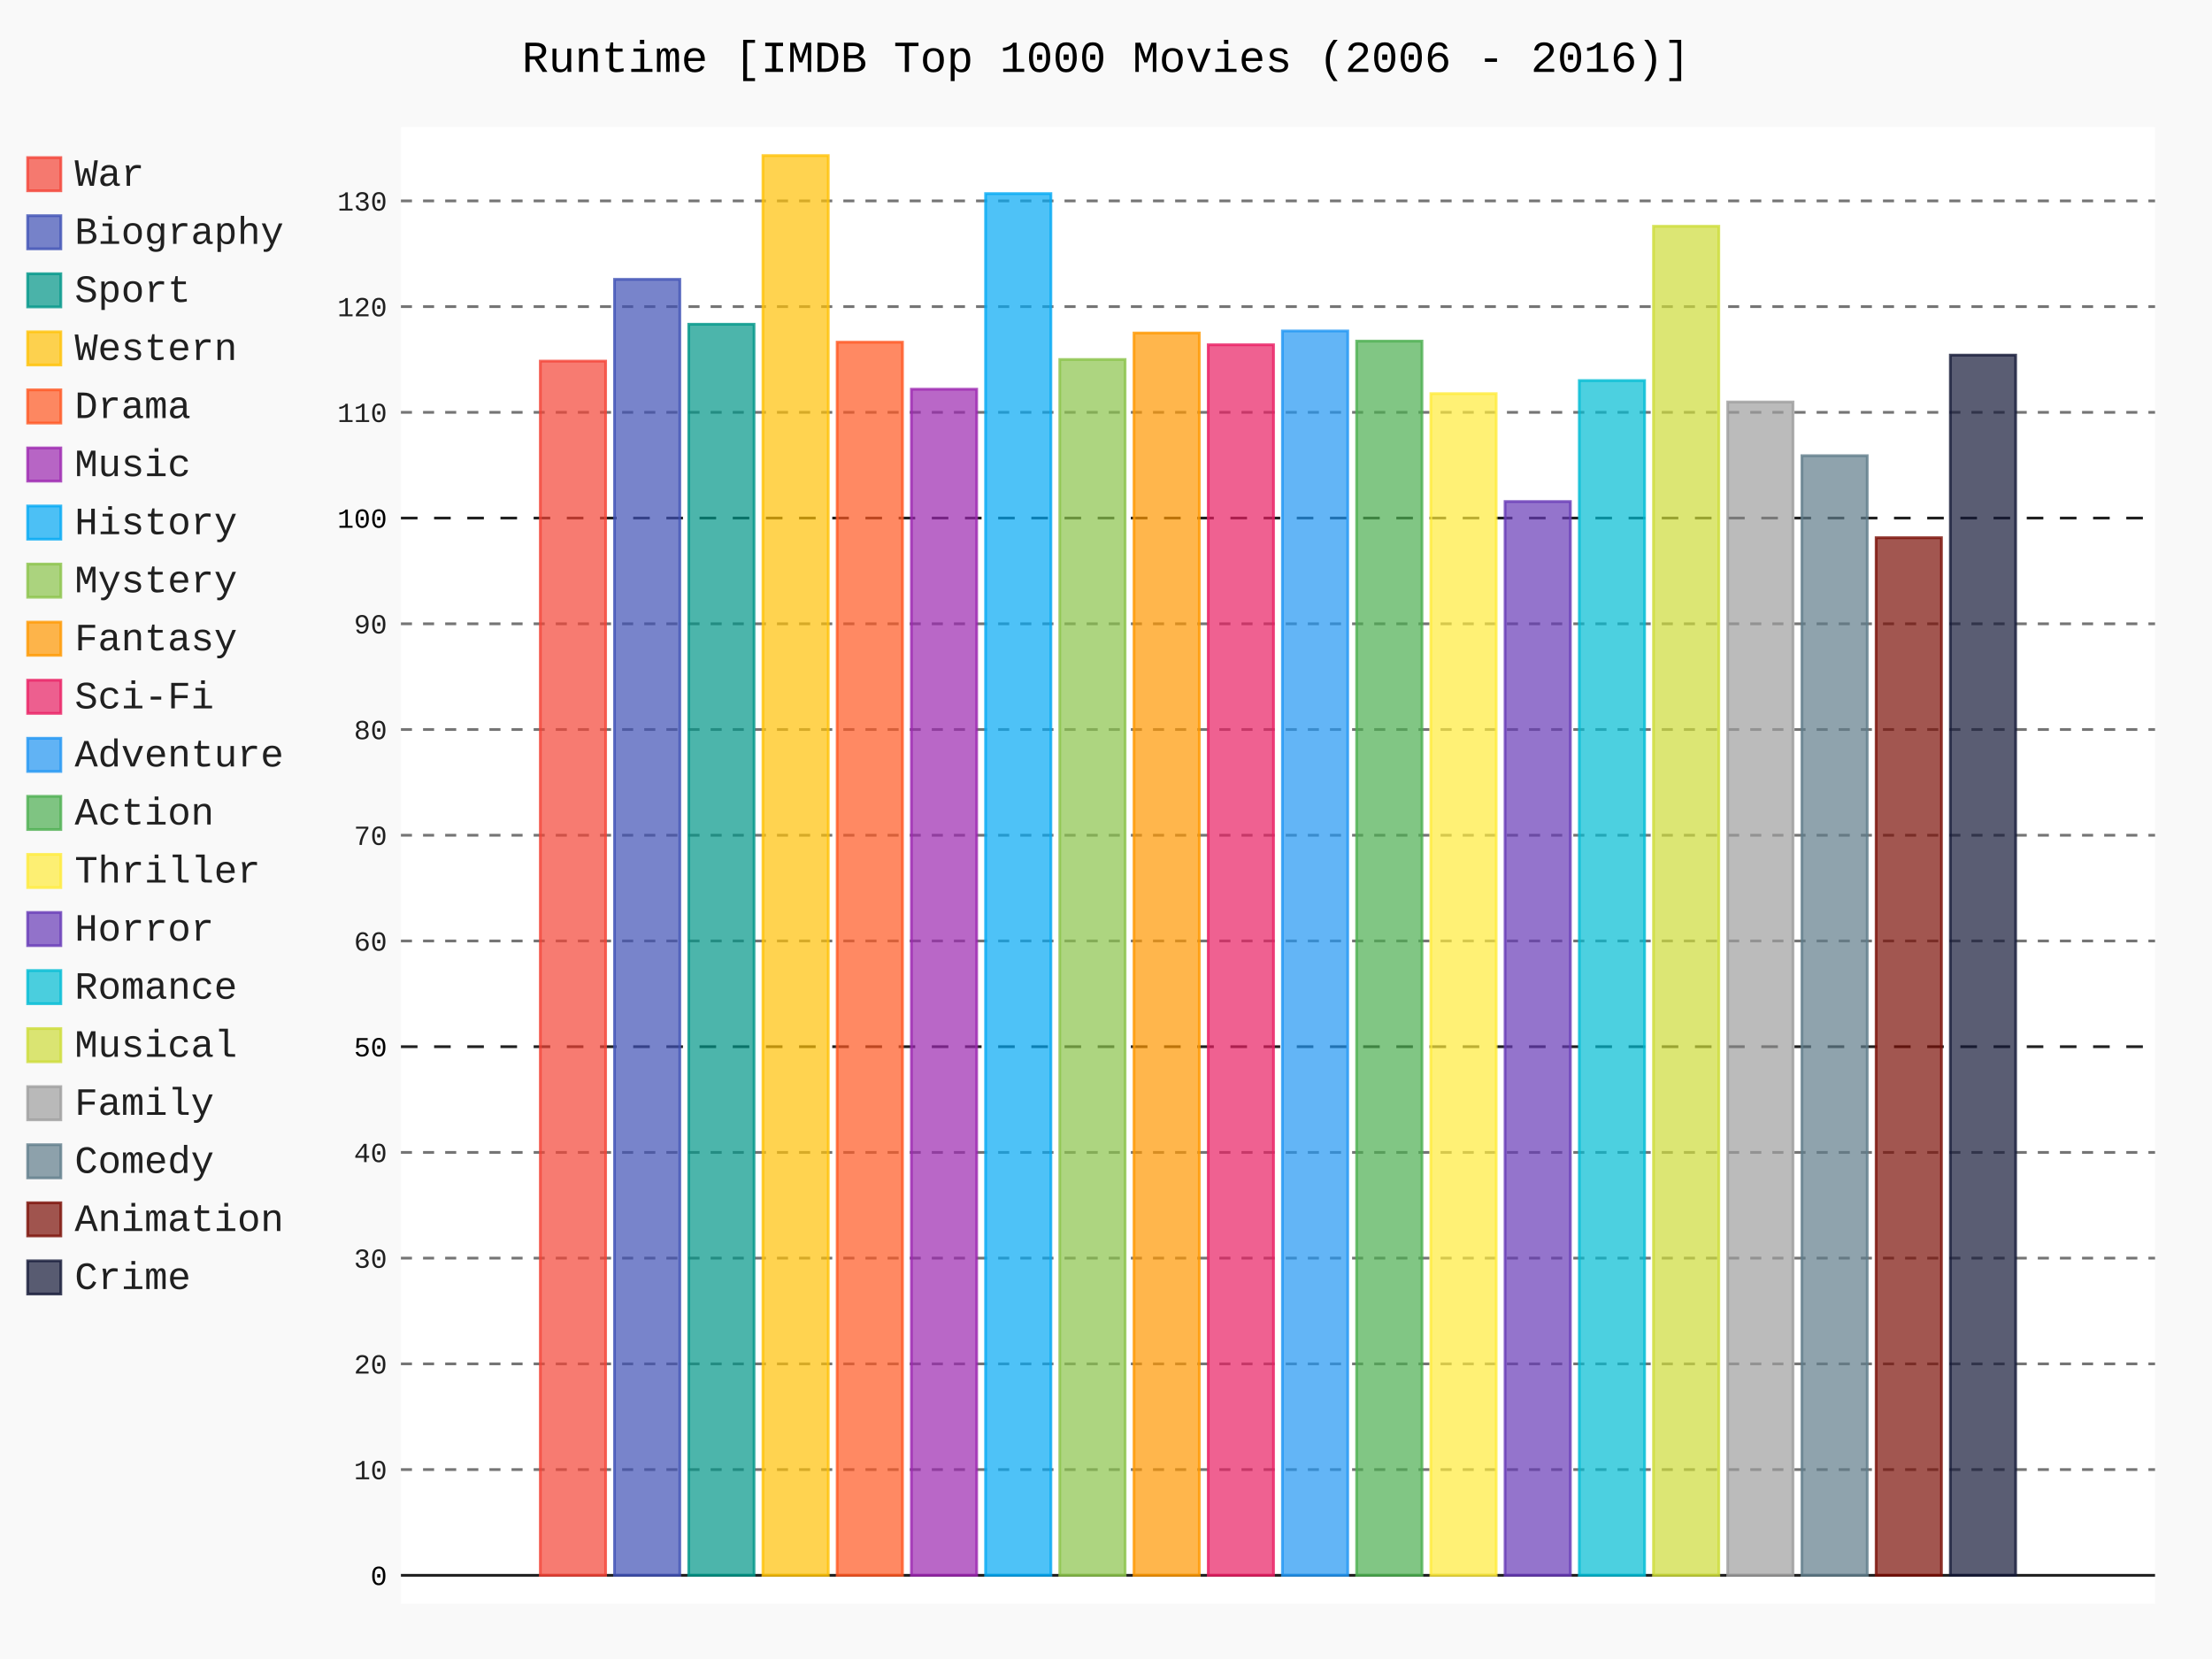
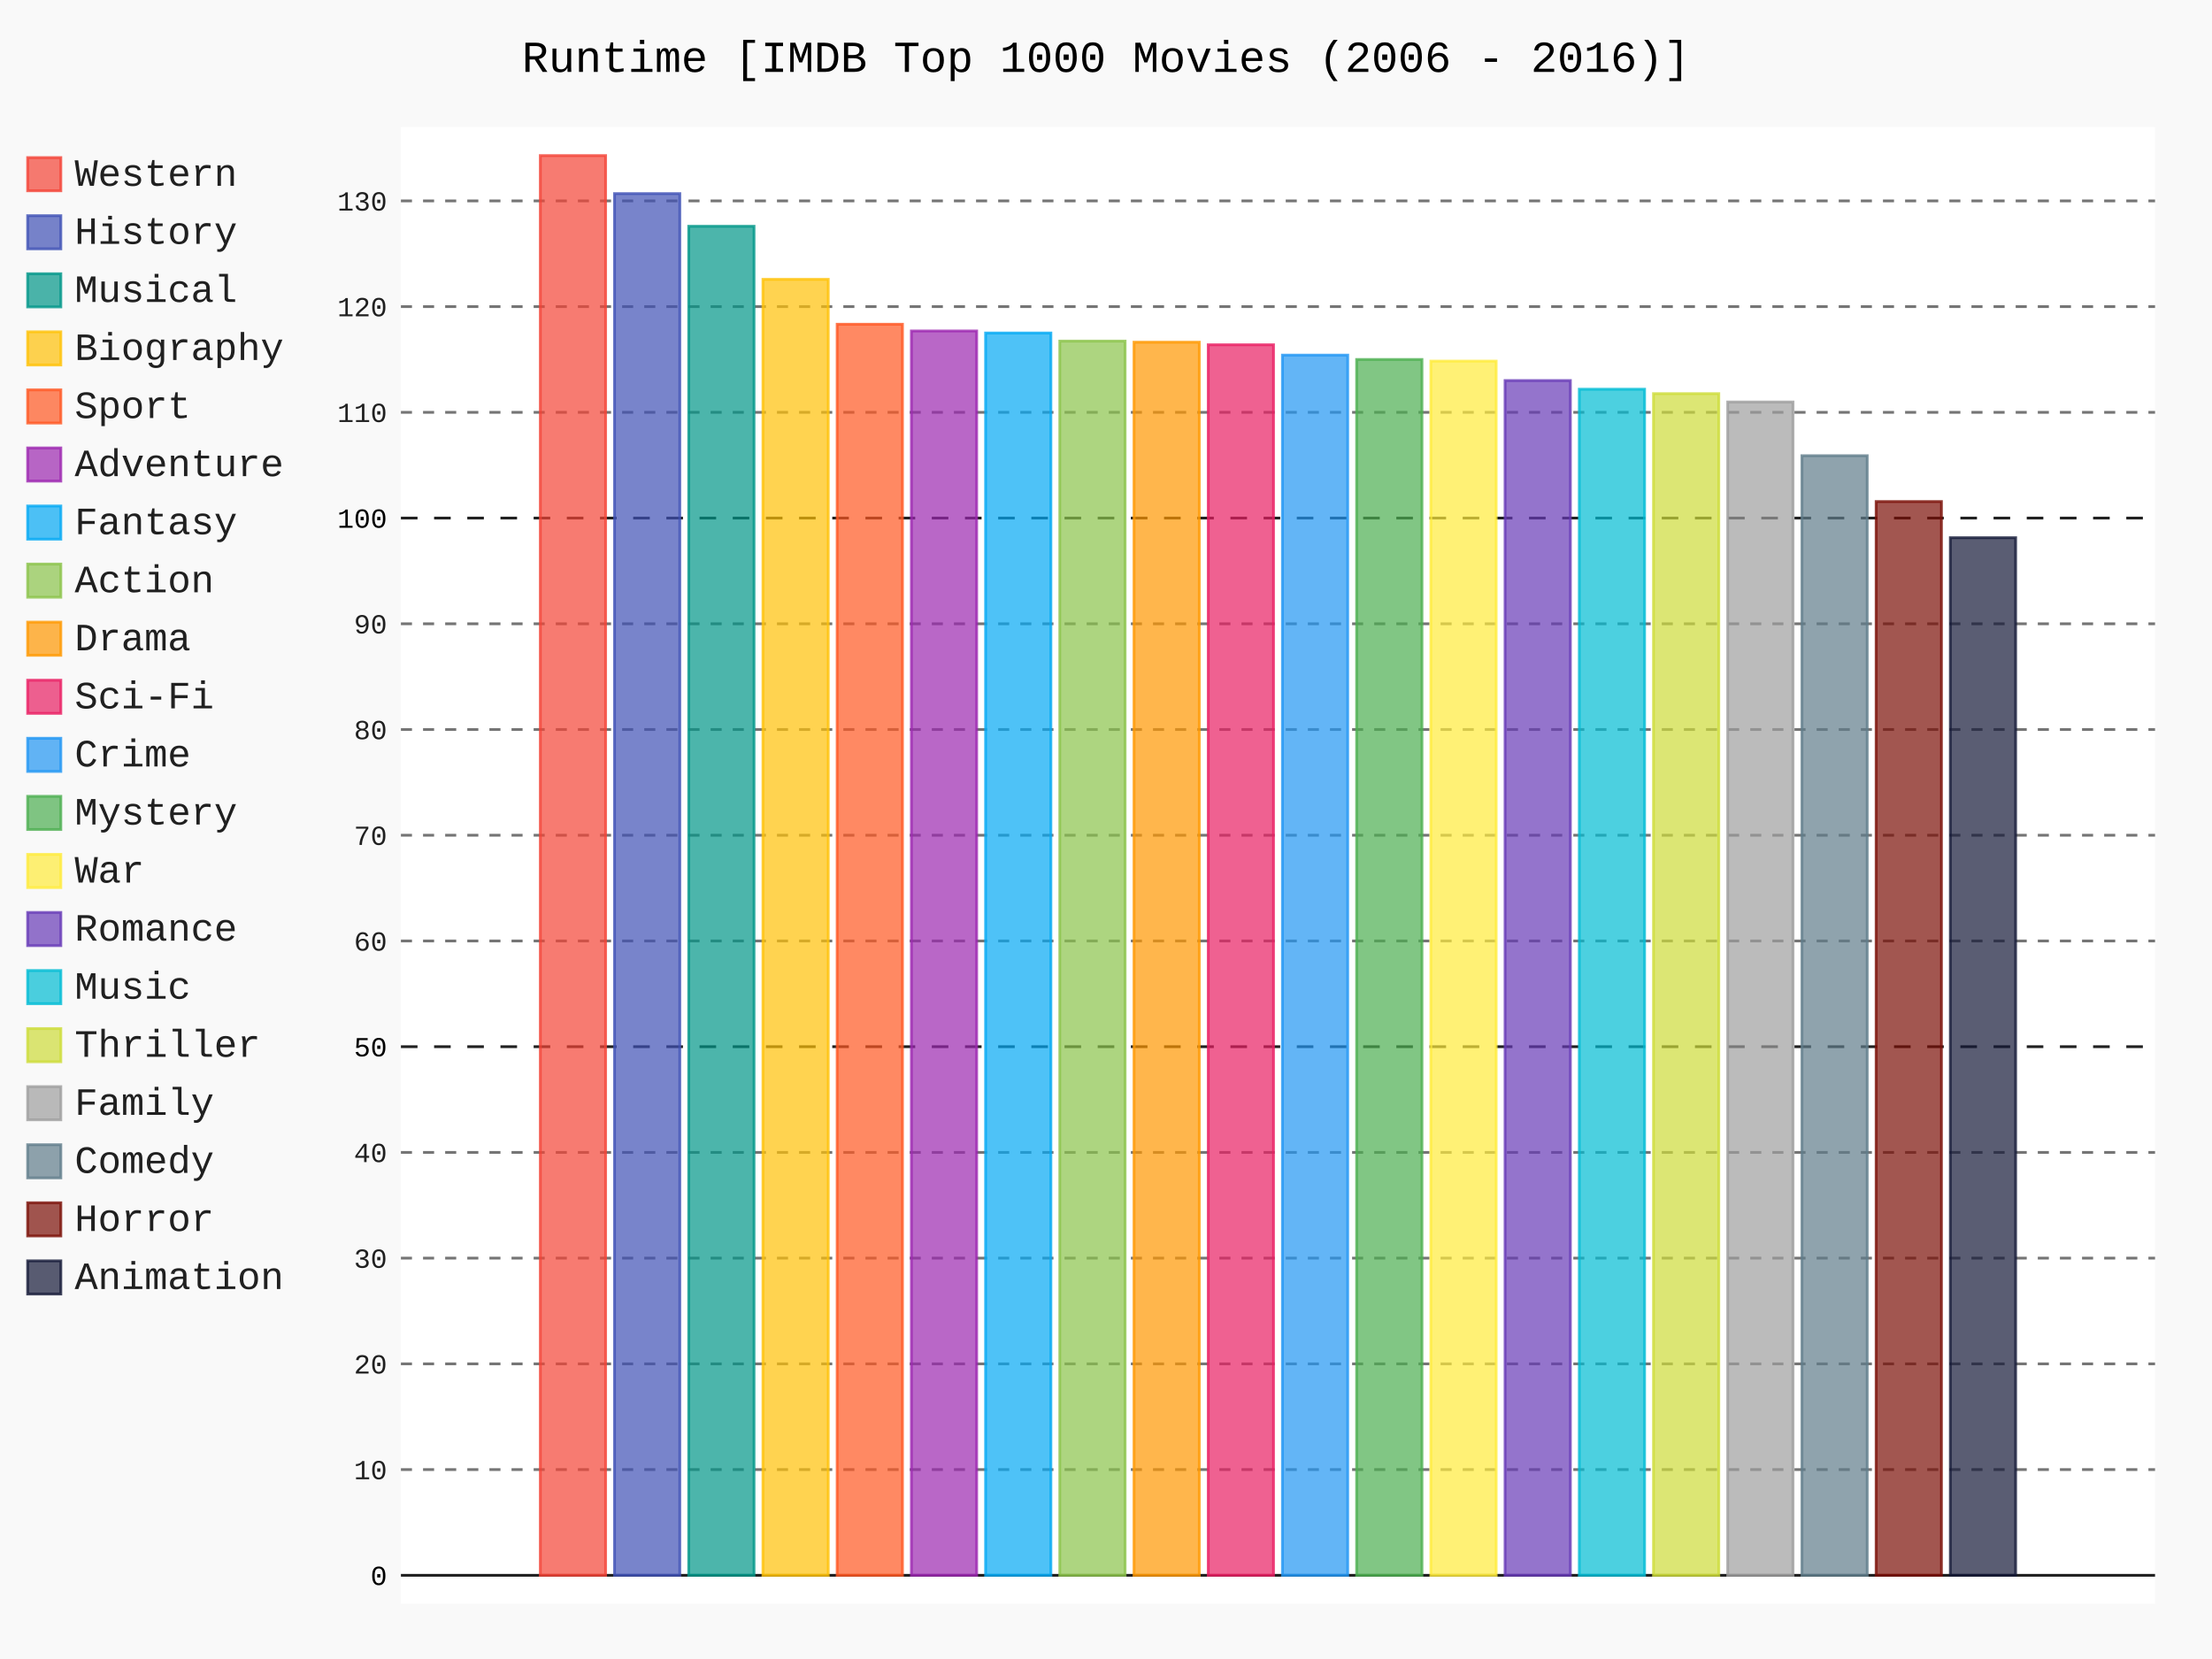
- <svg xmlns="http://www.w3.org/2000/svg" class="pygal-chart" id="chart-94219eb0-ec4e-4abd-817b-2f8ec9231f8a" viewBox="0 0 800 600">
+ <svg xmlns="http://www.w3.org/2000/svg" class="pygal-chart" id="chart-19fc3041-d184-4ee7-a310-24af9422359b" viewBox="0 0 800 600">
  <defs>
-     <style type="text/css">#chart-94219eb0-ec4e-4abd-817b-2f8ec9231f8a{-webkit-user-select:none;-webkit-font-smoothing:antialiased;font-family:Consolas,"Liberation Mono",Menlo,Courier,monospace}#chart-94219eb0-ec4e-4abd-817b-2f8ec9231f8a .title{font-family:Consolas,"Liberation Mono",Menlo,Courier,monospace;font-size:16px}#chart-94219eb0-ec4e-4abd-817b-2f8ec9231f8a .legends .legend text{font-family:Consolas,"Liberation Mono",Menlo,Courier,monospace;font-size:14px}#chart-94219eb0-ec4e-4abd-817b-2f8ec9231f8a .axis text{font-family:Consolas,"Liberation Mono",Menlo,Courier,monospace;font-size:10px}#chart-94219eb0-ec4e-4abd-817b-2f8ec9231f8a .axis text.major{font-family:Consolas,"Liberation Mono",Menlo,Courier,monospace;font-size:10px}#chart-94219eb0-ec4e-4abd-817b-2f8ec9231f8a .text-overlay text.value{font-family:Consolas,"Liberation Mono",Menlo,Courier,monospace;font-size:16px}#chart-94219eb0-ec4e-4abd-817b-2f8ec9231f8a .text-overlay text.label{font-family:Consolas,"Liberation Mono",Menlo,Courier,monospace;font-size:10px}#chart-94219eb0-ec4e-4abd-817b-2f8ec9231f8a .tooltip{font-family:Consolas,"Liberation Mono",Menlo,Courier,monospace;font-size:14px}#chart-94219eb0-ec4e-4abd-817b-2f8ec9231f8a text.no_data{font-family:Consolas,"Liberation Mono",Menlo,Courier,monospace;font-size:64px}
- #chart-94219eb0-ec4e-4abd-817b-2f8ec9231f8a{background-color:rgba(249,249,249,1)}#chart-94219eb0-ec4e-4abd-817b-2f8ec9231f8a path,#chart-94219eb0-ec4e-4abd-817b-2f8ec9231f8a line,#chart-94219eb0-ec4e-4abd-817b-2f8ec9231f8a rect,#chart-94219eb0-ec4e-4abd-817b-2f8ec9231f8a circle{-webkit-transition:150ms;-moz-transition:150ms;transition:150ms}#chart-94219eb0-ec4e-4abd-817b-2f8ec9231f8a .graph &gt; .background{fill:rgba(249,249,249,1)}#chart-94219eb0-ec4e-4abd-817b-2f8ec9231f8a .plot &gt; .background{fill:rgba(255,255,255,1)}#chart-94219eb0-ec4e-4abd-817b-2f8ec9231f8a .graph{fill:rgba(0,0,0,.87)}#chart-94219eb0-ec4e-4abd-817b-2f8ec9231f8a text.no_data{fill:rgba(0,0,0,1)}#chart-94219eb0-ec4e-4abd-817b-2f8ec9231f8a .title{fill:rgba(0,0,0,1)}#chart-94219eb0-ec4e-4abd-817b-2f8ec9231f8a .legends .legend text{fill:rgba(0,0,0,.87)}#chart-94219eb0-ec4e-4abd-817b-2f8ec9231f8a .legends .legend:hover text{fill:rgba(0,0,0,1)}#chart-94219eb0-ec4e-4abd-817b-2f8ec9231f8a .axis .line{stroke:rgba(0,0,0,1)}#chart-94219eb0-ec4e-4abd-817b-2f8ec9231f8a .axis .guide.line{stroke:rgba(0,0,0,.54)}#chart-94219eb0-ec4e-4abd-817b-2f8ec9231f8a .axis .major.line{stroke:rgba(0,0,0,.87)}#chart-94219eb0-ec4e-4abd-817b-2f8ec9231f8a .axis text.major{fill:rgba(0,0,0,1)}#chart-94219eb0-ec4e-4abd-817b-2f8ec9231f8a .axis.y .guides:hover .guide.line,#chart-94219eb0-ec4e-4abd-817b-2f8ec9231f8a .line-graph .axis.x .guides:hover .guide.line,#chart-94219eb0-ec4e-4abd-817b-2f8ec9231f8a .stackedline-graph .axis.x .guides:hover .guide.line,#chart-94219eb0-ec4e-4abd-817b-2f8ec9231f8a .xy-graph .axis.x .guides:hover .guide.line{stroke:rgba(0,0,0,1)}#chart-94219eb0-ec4e-4abd-817b-2f8ec9231f8a .axis .guides:hover text{fill:rgba(0,0,0,1)}#chart-94219eb0-ec4e-4abd-817b-2f8ec9231f8a .reactive{fill-opacity:.7;stroke-opacity:.8}#chart-94219eb0-ec4e-4abd-817b-2f8ec9231f8a .ci{stroke:rgba(0,0,0,.87)}#chart-94219eb0-ec4e-4abd-817b-2f8ec9231f8a .reactive.active,#chart-94219eb0-ec4e-4abd-817b-2f8ec9231f8a .active .reactive{fill-opacity:.8;stroke-opacity:.9;stroke-width:4}#chart-94219eb0-ec4e-4abd-817b-2f8ec9231f8a .ci .reactive.active{stroke-width:1.5}#chart-94219eb0-ec4e-4abd-817b-2f8ec9231f8a .series text{fill:rgba(0,0,0,1)}#chart-94219eb0-ec4e-4abd-817b-2f8ec9231f8a .tooltip rect{fill:rgba(255,255,255,1);stroke:rgba(0,0,0,1);-webkit-transition:opacity 150ms;-moz-transition:opacity 150ms;transition:opacity 150ms}#chart-94219eb0-ec4e-4abd-817b-2f8ec9231f8a .tooltip .label{fill:rgba(0,0,0,.87)}#chart-94219eb0-ec4e-4abd-817b-2f8ec9231f8a .tooltip .label{fill:rgba(0,0,0,.87)}#chart-94219eb0-ec4e-4abd-817b-2f8ec9231f8a .tooltip .legend{font-size:.8em;fill:rgba(0,0,0,.54)}#chart-94219eb0-ec4e-4abd-817b-2f8ec9231f8a .tooltip .x_label{font-size:.6em;fill:rgba(0,0,0,1)}#chart-94219eb0-ec4e-4abd-817b-2f8ec9231f8a .tooltip .xlink{font-size:.5em;text-decoration:underline}#chart-94219eb0-ec4e-4abd-817b-2f8ec9231f8a .tooltip .value{font-size:1.5em}#chart-94219eb0-ec4e-4abd-817b-2f8ec9231f8a .bound{font-size:.5em}#chart-94219eb0-ec4e-4abd-817b-2f8ec9231f8a .max-value{font-size:.75em;fill:rgba(0,0,0,.54)}#chart-94219eb0-ec4e-4abd-817b-2f8ec9231f8a .map-element{fill:rgba(255,255,255,1);stroke:rgba(0,0,0,.54) !important}#chart-94219eb0-ec4e-4abd-817b-2f8ec9231f8a .map-element .reactive{fill-opacity:inherit;stroke-opacity:inherit}#chart-94219eb0-ec4e-4abd-817b-2f8ec9231f8a .color-0,#chart-94219eb0-ec4e-4abd-817b-2f8ec9231f8a .color-0 a:visited{stroke:#f44336;fill:#f44336}#chart-94219eb0-ec4e-4abd-817b-2f8ec9231f8a .color-1,#chart-94219eb0-ec4e-4abd-817b-2f8ec9231f8a .color-1 a:visited{stroke:#3f51b5;fill:#3f51b5}#chart-94219eb0-ec4e-4abd-817b-2f8ec9231f8a .color-2,#chart-94219eb0-ec4e-4abd-817b-2f8ec9231f8a .color-2 a:visited{stroke:#009688;fill:#009688}#chart-94219eb0-ec4e-4abd-817b-2f8ec9231f8a .color-3,#chart-94219eb0-ec4e-4abd-817b-2f8ec9231f8a .color-3 a:visited{stroke:#ffc107;fill:#ffc107}#chart-94219eb0-ec4e-4abd-817b-2f8ec9231f8a .color-4,#chart-94219eb0-ec4e-4abd-817b-2f8ec9231f8a .color-4 a:visited{stroke:#ff5722;fill:#ff5722}#chart-94219eb0-ec4e-4abd-817b-2f8ec9231f8a .color-5,#chart-94219eb0-ec4e-4abd-817b-2f8ec9231f8a .color-5 a:visited{stroke:#9c27b0;fill:#9c27b0}#chart-94219eb0-ec4e-4abd-817b-2f8ec9231f8a .color-6,#chart-94219eb0-ec4e-4abd-817b-2f8ec9231f8a .color-6 a:visited{stroke:#03a9f4;fill:#03a9f4}#chart-94219eb0-ec4e-4abd-817b-2f8ec9231f8a .color-7,#chart-94219eb0-ec4e-4abd-817b-2f8ec9231f8a .color-7 a:visited{stroke:#8bc34a;fill:#8bc34a}#chart-94219eb0-ec4e-4abd-817b-2f8ec9231f8a .color-8,#chart-94219eb0-ec4e-4abd-817b-2f8ec9231f8a .color-8 a:visited{stroke:#ff9800;fill:#ff9800}#chart-94219eb0-ec4e-4abd-817b-2f8ec9231f8a .color-9,#chart-94219eb0-ec4e-4abd-817b-2f8ec9231f8a .color-9 a:visited{stroke:#e91e63;fill:#e91e63}#chart-94219eb0-ec4e-4abd-817b-2f8ec9231f8a .color-10,#chart-94219eb0-ec4e-4abd-817b-2f8ec9231f8a .color-10 a:visited{stroke:#2196f3;fill:#2196f3}#chart-94219eb0-ec4e-4abd-817b-2f8ec9231f8a .color-11,#chart-94219eb0-ec4e-4abd-817b-2f8ec9231f8a .color-11 a:visited{stroke:#4caf50;fill:#4caf50}#chart-94219eb0-ec4e-4abd-817b-2f8ec9231f8a .color-12,#chart-94219eb0-ec4e-4abd-817b-2f8ec9231f8a .color-12 a:visited{stroke:#ffeb3b;fill:#ffeb3b}#chart-94219eb0-ec4e-4abd-817b-2f8ec9231f8a .color-13,#chart-94219eb0-ec4e-4abd-817b-2f8ec9231f8a .color-13 a:visited{stroke:#673ab7;fill:#673ab7}#chart-94219eb0-ec4e-4abd-817b-2f8ec9231f8a .color-14,#chart-94219eb0-ec4e-4abd-817b-2f8ec9231f8a .color-14 a:visited{stroke:#00bcd4;fill:#00bcd4}#chart-94219eb0-ec4e-4abd-817b-2f8ec9231f8a .color-15,#chart-94219eb0-ec4e-4abd-817b-2f8ec9231f8a .color-15 a:visited{stroke:#cddc39;fill:#cddc39}#chart-94219eb0-ec4e-4abd-817b-2f8ec9231f8a .color-16,#chart-94219eb0-ec4e-4abd-817b-2f8ec9231f8a .color-16 a:visited{stroke:#9e9e9e;fill:#9e9e9e}#chart-94219eb0-ec4e-4abd-817b-2f8ec9231f8a .color-17,#chart-94219eb0-ec4e-4abd-817b-2f8ec9231f8a .color-17 a:visited{stroke:#607d8b;fill:#607d8b}#chart-94219eb0-ec4e-4abd-817b-2f8ec9231f8a .color-18,#chart-94219eb0-ec4e-4abd-817b-2f8ec9231f8a .color-18 a:visited{stroke:#7b0f07;fill:#7b0f07}#chart-94219eb0-ec4e-4abd-817b-2f8ec9231f8a .color-19,#chart-94219eb0-ec4e-4abd-817b-2f8ec9231f8a .color-19 a:visited{stroke:#141938;fill:#141938}#chart-94219eb0-ec4e-4abd-817b-2f8ec9231f8a .text-overlay .color-0 text{fill:black}#chart-94219eb0-ec4e-4abd-817b-2f8ec9231f8a .text-overlay .color-1 text{fill:black}#chart-94219eb0-ec4e-4abd-817b-2f8ec9231f8a .text-overlay .color-2 text{fill:black}#chart-94219eb0-ec4e-4abd-817b-2f8ec9231f8a .text-overlay .color-3 text{fill:black}#chart-94219eb0-ec4e-4abd-817b-2f8ec9231f8a .text-overlay .color-4 text{fill:black}#chart-94219eb0-ec4e-4abd-817b-2f8ec9231f8a .text-overlay .color-5 text{fill:black}#chart-94219eb0-ec4e-4abd-817b-2f8ec9231f8a .text-overlay .color-6 text{fill:black}#chart-94219eb0-ec4e-4abd-817b-2f8ec9231f8a .text-overlay .color-7 text{fill:black}#chart-94219eb0-ec4e-4abd-817b-2f8ec9231f8a .text-overlay .color-8 text{fill:black}#chart-94219eb0-ec4e-4abd-817b-2f8ec9231f8a .text-overlay .color-9 text{fill:black}#chart-94219eb0-ec4e-4abd-817b-2f8ec9231f8a .text-overlay .color-10 text{fill:black}#chart-94219eb0-ec4e-4abd-817b-2f8ec9231f8a .text-overlay .color-11 text{fill:black}#chart-94219eb0-ec4e-4abd-817b-2f8ec9231f8a .text-overlay .color-12 text{fill:black}#chart-94219eb0-ec4e-4abd-817b-2f8ec9231f8a .text-overlay .color-13 text{fill:black}#chart-94219eb0-ec4e-4abd-817b-2f8ec9231f8a .text-overlay .color-14 text{fill:black}#chart-94219eb0-ec4e-4abd-817b-2f8ec9231f8a .text-overlay .color-15 text{fill:black}#chart-94219eb0-ec4e-4abd-817b-2f8ec9231f8a .text-overlay .color-16 text{fill:black}#chart-94219eb0-ec4e-4abd-817b-2f8ec9231f8a .text-overlay .color-17 text{fill:black}#chart-94219eb0-ec4e-4abd-817b-2f8ec9231f8a .text-overlay .color-18 text{fill:black}#chart-94219eb0-ec4e-4abd-817b-2f8ec9231f8a .text-overlay .color-19 text{fill:white}
- #chart-94219eb0-ec4e-4abd-817b-2f8ec9231f8a text.no_data{text-anchor:middle}#chart-94219eb0-ec4e-4abd-817b-2f8ec9231f8a .guide.line{fill:none}#chart-94219eb0-ec4e-4abd-817b-2f8ec9231f8a .centered{text-anchor:middle}#chart-94219eb0-ec4e-4abd-817b-2f8ec9231f8a .title{text-anchor:middle}#chart-94219eb0-ec4e-4abd-817b-2f8ec9231f8a .legends .legend text{fill-opacity:1}#chart-94219eb0-ec4e-4abd-817b-2f8ec9231f8a .axis.x text{text-anchor:middle}#chart-94219eb0-ec4e-4abd-817b-2f8ec9231f8a .axis.x:not(.web) text[transform]{text-anchor:start}#chart-94219eb0-ec4e-4abd-817b-2f8ec9231f8a .axis.x:not(.web) text[transform].backwards{text-anchor:end}#chart-94219eb0-ec4e-4abd-817b-2f8ec9231f8a .axis.y text{text-anchor:end}#chart-94219eb0-ec4e-4abd-817b-2f8ec9231f8a .axis.y text[transform].backwards{text-anchor:start}#chart-94219eb0-ec4e-4abd-817b-2f8ec9231f8a .axis.y2 text{text-anchor:start}#chart-94219eb0-ec4e-4abd-817b-2f8ec9231f8a .axis.y2 text[transform].backwards{text-anchor:end}#chart-94219eb0-ec4e-4abd-817b-2f8ec9231f8a .axis .guide.line{stroke-dasharray:4,4}#chart-94219eb0-ec4e-4abd-817b-2f8ec9231f8a .axis .major.guide.line{stroke-dasharray:6,6}#chart-94219eb0-ec4e-4abd-817b-2f8ec9231f8a .horizontal .axis.y .guide.line,#chart-94219eb0-ec4e-4abd-817b-2f8ec9231f8a .horizontal .axis.y2 .guide.line,#chart-94219eb0-ec4e-4abd-817b-2f8ec9231f8a .vertical .axis.x .guide.line{opacity:0}#chart-94219eb0-ec4e-4abd-817b-2f8ec9231f8a .horizontal .axis.always_show .guide.line,#chart-94219eb0-ec4e-4abd-817b-2f8ec9231f8a .vertical .axis.always_show .guide.line{opacity:1 !important}#chart-94219eb0-ec4e-4abd-817b-2f8ec9231f8a .axis.y .guides:hover .guide.line,#chart-94219eb0-ec4e-4abd-817b-2f8ec9231f8a .axis.y2 .guides:hover .guide.line,#chart-94219eb0-ec4e-4abd-817b-2f8ec9231f8a .axis.x .guides:hover .guide.line{opacity:1}#chart-94219eb0-ec4e-4abd-817b-2f8ec9231f8a .axis .guides:hover text{opacity:1}#chart-94219eb0-ec4e-4abd-817b-2f8ec9231f8a .nofill{fill:none}#chart-94219eb0-ec4e-4abd-817b-2f8ec9231f8a .subtle-fill{fill-opacity:.2}#chart-94219eb0-ec4e-4abd-817b-2f8ec9231f8a .dot{stroke-width:1px;fill-opacity:1}#chart-94219eb0-ec4e-4abd-817b-2f8ec9231f8a .dot.active{stroke-width:5px}#chart-94219eb0-ec4e-4abd-817b-2f8ec9231f8a .dot.negative{fill:transparent}#chart-94219eb0-ec4e-4abd-817b-2f8ec9231f8a text,#chart-94219eb0-ec4e-4abd-817b-2f8ec9231f8a tspan{stroke:none !important}#chart-94219eb0-ec4e-4abd-817b-2f8ec9231f8a .series text.active{opacity:1}#chart-94219eb0-ec4e-4abd-817b-2f8ec9231f8a .tooltip rect{fill-opacity:.95;stroke-width:.5}#chart-94219eb0-ec4e-4abd-817b-2f8ec9231f8a .tooltip text{fill-opacity:1}#chart-94219eb0-ec4e-4abd-817b-2f8ec9231f8a .showable{visibility:hidden}#chart-94219eb0-ec4e-4abd-817b-2f8ec9231f8a .showable.shown{visibility:visible}#chart-94219eb0-ec4e-4abd-817b-2f8ec9231f8a .gauge-background{fill:rgba(229,229,229,1);stroke:none}#chart-94219eb0-ec4e-4abd-817b-2f8ec9231f8a .bg-lines{stroke:rgba(249,249,249,1);stroke-width:2px}</style>
+     <style type="text/css">#chart-19fc3041-d184-4ee7-a310-24af9422359b{-webkit-user-select:none;-webkit-font-smoothing:antialiased;font-family:Consolas,"Liberation Mono",Menlo,Courier,monospace}#chart-19fc3041-d184-4ee7-a310-24af9422359b .title{font-family:Consolas,"Liberation Mono",Menlo,Courier,monospace;font-size:16px}#chart-19fc3041-d184-4ee7-a310-24af9422359b .legends .legend text{font-family:Consolas,"Liberation Mono",Menlo,Courier,monospace;font-size:14px}#chart-19fc3041-d184-4ee7-a310-24af9422359b .axis text{font-family:Consolas,"Liberation Mono",Menlo,Courier,monospace;font-size:10px}#chart-19fc3041-d184-4ee7-a310-24af9422359b .axis text.major{font-family:Consolas,"Liberation Mono",Menlo,Courier,monospace;font-size:10px}#chart-19fc3041-d184-4ee7-a310-24af9422359b .text-overlay text.value{font-family:Consolas,"Liberation Mono",Menlo,Courier,monospace;font-size:16px}#chart-19fc3041-d184-4ee7-a310-24af9422359b .text-overlay text.label{font-family:Consolas,"Liberation Mono",Menlo,Courier,monospace;font-size:10px}#chart-19fc3041-d184-4ee7-a310-24af9422359b .tooltip{font-family:Consolas,"Liberation Mono",Menlo,Courier,monospace;font-size:14px}#chart-19fc3041-d184-4ee7-a310-24af9422359b text.no_data{font-family:Consolas,"Liberation Mono",Menlo,Courier,monospace;font-size:64px}
+ #chart-19fc3041-d184-4ee7-a310-24af9422359b{background-color:rgba(249,249,249,1)}#chart-19fc3041-d184-4ee7-a310-24af9422359b path,#chart-19fc3041-d184-4ee7-a310-24af9422359b line,#chart-19fc3041-d184-4ee7-a310-24af9422359b rect,#chart-19fc3041-d184-4ee7-a310-24af9422359b circle{-webkit-transition:150ms;-moz-transition:150ms;transition:150ms}#chart-19fc3041-d184-4ee7-a310-24af9422359b .graph &gt; .background{fill:rgba(249,249,249,1)}#chart-19fc3041-d184-4ee7-a310-24af9422359b .plot &gt; .background{fill:rgba(255,255,255,1)}#chart-19fc3041-d184-4ee7-a310-24af9422359b .graph{fill:rgba(0,0,0,.87)}#chart-19fc3041-d184-4ee7-a310-24af9422359b text.no_data{fill:rgba(0,0,0,1)}#chart-19fc3041-d184-4ee7-a310-24af9422359b .title{fill:rgba(0,0,0,1)}#chart-19fc3041-d184-4ee7-a310-24af9422359b .legends .legend text{fill:rgba(0,0,0,.87)}#chart-19fc3041-d184-4ee7-a310-24af9422359b .legends .legend:hover text{fill:rgba(0,0,0,1)}#chart-19fc3041-d184-4ee7-a310-24af9422359b .axis .line{stroke:rgba(0,0,0,1)}#chart-19fc3041-d184-4ee7-a310-24af9422359b .axis .guide.line{stroke:rgba(0,0,0,.54)}#chart-19fc3041-d184-4ee7-a310-24af9422359b .axis .major.line{stroke:rgba(0,0,0,.87)}#chart-19fc3041-d184-4ee7-a310-24af9422359b .axis text.major{fill:rgba(0,0,0,1)}#chart-19fc3041-d184-4ee7-a310-24af9422359b .axis.y .guides:hover .guide.line,#chart-19fc3041-d184-4ee7-a310-24af9422359b .line-graph .axis.x .guides:hover .guide.line,#chart-19fc3041-d184-4ee7-a310-24af9422359b .stackedline-graph .axis.x .guides:hover .guide.line,#chart-19fc3041-d184-4ee7-a310-24af9422359b .xy-graph .axis.x .guides:hover .guide.line{stroke:rgba(0,0,0,1)}#chart-19fc3041-d184-4ee7-a310-24af9422359b .axis .guides:hover text{fill:rgba(0,0,0,1)}#chart-19fc3041-d184-4ee7-a310-24af9422359b .reactive{fill-opacity:.7;stroke-opacity:.8}#chart-19fc3041-d184-4ee7-a310-24af9422359b .ci{stroke:rgba(0,0,0,.87)}#chart-19fc3041-d184-4ee7-a310-24af9422359b .reactive.active,#chart-19fc3041-d184-4ee7-a310-24af9422359b .active .reactive{fill-opacity:.8;stroke-opacity:.9;stroke-width:4}#chart-19fc3041-d184-4ee7-a310-24af9422359b .ci .reactive.active{stroke-width:1.5}#chart-19fc3041-d184-4ee7-a310-24af9422359b .series text{fill:rgba(0,0,0,1)}#chart-19fc3041-d184-4ee7-a310-24af9422359b .tooltip rect{fill:rgba(255,255,255,1);stroke:rgba(0,0,0,1);-webkit-transition:opacity 150ms;-moz-transition:opacity 150ms;transition:opacity 150ms}#chart-19fc3041-d184-4ee7-a310-24af9422359b .tooltip .label{fill:rgba(0,0,0,.87)}#chart-19fc3041-d184-4ee7-a310-24af9422359b .tooltip .label{fill:rgba(0,0,0,.87)}#chart-19fc3041-d184-4ee7-a310-24af9422359b .tooltip .legend{font-size:.8em;fill:rgba(0,0,0,.54)}#chart-19fc3041-d184-4ee7-a310-24af9422359b .tooltip .x_label{font-size:.6em;fill:rgba(0,0,0,1)}#chart-19fc3041-d184-4ee7-a310-24af9422359b .tooltip .xlink{font-size:.5em;text-decoration:underline}#chart-19fc3041-d184-4ee7-a310-24af9422359b .tooltip .value{font-size:1.5em}#chart-19fc3041-d184-4ee7-a310-24af9422359b .bound{font-size:.5em}#chart-19fc3041-d184-4ee7-a310-24af9422359b .max-value{font-size:.75em;fill:rgba(0,0,0,.54)}#chart-19fc3041-d184-4ee7-a310-24af9422359b .map-element{fill:rgba(255,255,255,1);stroke:rgba(0,0,0,.54) !important}#chart-19fc3041-d184-4ee7-a310-24af9422359b .map-element .reactive{fill-opacity:inherit;stroke-opacity:inherit}#chart-19fc3041-d184-4ee7-a310-24af9422359b .color-0,#chart-19fc3041-d184-4ee7-a310-24af9422359b .color-0 a:visited{stroke:#f44336;fill:#f44336}#chart-19fc3041-d184-4ee7-a310-24af9422359b .color-1,#chart-19fc3041-d184-4ee7-a310-24af9422359b .color-1 a:visited{stroke:#3f51b5;fill:#3f51b5}#chart-19fc3041-d184-4ee7-a310-24af9422359b .color-2,#chart-19fc3041-d184-4ee7-a310-24af9422359b .color-2 a:visited{stroke:#009688;fill:#009688}#chart-19fc3041-d184-4ee7-a310-24af9422359b .color-3,#chart-19fc3041-d184-4ee7-a310-24af9422359b .color-3 a:visited{stroke:#ffc107;fill:#ffc107}#chart-19fc3041-d184-4ee7-a310-24af9422359b .color-4,#chart-19fc3041-d184-4ee7-a310-24af9422359b .color-4 a:visited{stroke:#ff5722;fill:#ff5722}#chart-19fc3041-d184-4ee7-a310-24af9422359b .color-5,#chart-19fc3041-d184-4ee7-a310-24af9422359b .color-5 a:visited{stroke:#9c27b0;fill:#9c27b0}#chart-19fc3041-d184-4ee7-a310-24af9422359b .color-6,#chart-19fc3041-d184-4ee7-a310-24af9422359b .color-6 a:visited{stroke:#03a9f4;fill:#03a9f4}#chart-19fc3041-d184-4ee7-a310-24af9422359b .color-7,#chart-19fc3041-d184-4ee7-a310-24af9422359b .color-7 a:visited{stroke:#8bc34a;fill:#8bc34a}#chart-19fc3041-d184-4ee7-a310-24af9422359b .color-8,#chart-19fc3041-d184-4ee7-a310-24af9422359b .color-8 a:visited{stroke:#ff9800;fill:#ff9800}#chart-19fc3041-d184-4ee7-a310-24af9422359b .color-9,#chart-19fc3041-d184-4ee7-a310-24af9422359b .color-9 a:visited{stroke:#e91e63;fill:#e91e63}#chart-19fc3041-d184-4ee7-a310-24af9422359b .color-10,#chart-19fc3041-d184-4ee7-a310-24af9422359b .color-10 a:visited{stroke:#2196f3;fill:#2196f3}#chart-19fc3041-d184-4ee7-a310-24af9422359b .color-11,#chart-19fc3041-d184-4ee7-a310-24af9422359b .color-11 a:visited{stroke:#4caf50;fill:#4caf50}#chart-19fc3041-d184-4ee7-a310-24af9422359b .color-12,#chart-19fc3041-d184-4ee7-a310-24af9422359b .color-12 a:visited{stroke:#ffeb3b;fill:#ffeb3b}#chart-19fc3041-d184-4ee7-a310-24af9422359b .color-13,#chart-19fc3041-d184-4ee7-a310-24af9422359b .color-13 a:visited{stroke:#673ab7;fill:#673ab7}#chart-19fc3041-d184-4ee7-a310-24af9422359b .color-14,#chart-19fc3041-d184-4ee7-a310-24af9422359b .color-14 a:visited{stroke:#00bcd4;fill:#00bcd4}#chart-19fc3041-d184-4ee7-a310-24af9422359b .color-15,#chart-19fc3041-d184-4ee7-a310-24af9422359b .color-15 a:visited{stroke:#cddc39;fill:#cddc39}#chart-19fc3041-d184-4ee7-a310-24af9422359b .color-16,#chart-19fc3041-d184-4ee7-a310-24af9422359b .color-16 a:visited{stroke:#9e9e9e;fill:#9e9e9e}#chart-19fc3041-d184-4ee7-a310-24af9422359b .color-17,#chart-19fc3041-d184-4ee7-a310-24af9422359b .color-17 a:visited{stroke:#607d8b;fill:#607d8b}#chart-19fc3041-d184-4ee7-a310-24af9422359b .color-18,#chart-19fc3041-d184-4ee7-a310-24af9422359b .color-18 a:visited{stroke:#7b0f07;fill:#7b0f07}#chart-19fc3041-d184-4ee7-a310-24af9422359b .color-19,#chart-19fc3041-d184-4ee7-a310-24af9422359b .color-19 a:visited{stroke:#141938;fill:#141938}#chart-19fc3041-d184-4ee7-a310-24af9422359b .text-overlay .color-0 text{fill:black}#chart-19fc3041-d184-4ee7-a310-24af9422359b .text-overlay .color-1 text{fill:black}#chart-19fc3041-d184-4ee7-a310-24af9422359b .text-overlay .color-2 text{fill:black}#chart-19fc3041-d184-4ee7-a310-24af9422359b .text-overlay .color-3 text{fill:black}#chart-19fc3041-d184-4ee7-a310-24af9422359b .text-overlay .color-4 text{fill:black}#chart-19fc3041-d184-4ee7-a310-24af9422359b .text-overlay .color-5 text{fill:black}#chart-19fc3041-d184-4ee7-a310-24af9422359b .text-overlay .color-6 text{fill:black}#chart-19fc3041-d184-4ee7-a310-24af9422359b .text-overlay .color-7 text{fill:black}#chart-19fc3041-d184-4ee7-a310-24af9422359b .text-overlay .color-8 text{fill:black}#chart-19fc3041-d184-4ee7-a310-24af9422359b .text-overlay .color-9 text{fill:black}#chart-19fc3041-d184-4ee7-a310-24af9422359b .text-overlay .color-10 text{fill:black}#chart-19fc3041-d184-4ee7-a310-24af9422359b .text-overlay .color-11 text{fill:black}#chart-19fc3041-d184-4ee7-a310-24af9422359b .text-overlay .color-12 text{fill:black}#chart-19fc3041-d184-4ee7-a310-24af9422359b .text-overlay .color-13 text{fill:black}#chart-19fc3041-d184-4ee7-a310-24af9422359b .text-overlay .color-14 text{fill:black}#chart-19fc3041-d184-4ee7-a310-24af9422359b .text-overlay .color-15 text{fill:black}#chart-19fc3041-d184-4ee7-a310-24af9422359b .text-overlay .color-16 text{fill:black}#chart-19fc3041-d184-4ee7-a310-24af9422359b .text-overlay .color-17 text{fill:black}#chart-19fc3041-d184-4ee7-a310-24af9422359b .text-overlay .color-18 text{fill:black}#chart-19fc3041-d184-4ee7-a310-24af9422359b .text-overlay .color-19 text{fill:white}
+ #chart-19fc3041-d184-4ee7-a310-24af9422359b text.no_data{text-anchor:middle}#chart-19fc3041-d184-4ee7-a310-24af9422359b .guide.line{fill:none}#chart-19fc3041-d184-4ee7-a310-24af9422359b .centered{text-anchor:middle}#chart-19fc3041-d184-4ee7-a310-24af9422359b .title{text-anchor:middle}#chart-19fc3041-d184-4ee7-a310-24af9422359b .legends .legend text{fill-opacity:1}#chart-19fc3041-d184-4ee7-a310-24af9422359b .axis.x text{text-anchor:middle}#chart-19fc3041-d184-4ee7-a310-24af9422359b .axis.x:not(.web) text[transform]{text-anchor:start}#chart-19fc3041-d184-4ee7-a310-24af9422359b .axis.x:not(.web) text[transform].backwards{text-anchor:end}#chart-19fc3041-d184-4ee7-a310-24af9422359b .axis.y text{text-anchor:end}#chart-19fc3041-d184-4ee7-a310-24af9422359b .axis.y text[transform].backwards{text-anchor:start}#chart-19fc3041-d184-4ee7-a310-24af9422359b .axis.y2 text{text-anchor:start}#chart-19fc3041-d184-4ee7-a310-24af9422359b .axis.y2 text[transform].backwards{text-anchor:end}#chart-19fc3041-d184-4ee7-a310-24af9422359b .axis .guide.line{stroke-dasharray:4,4}#chart-19fc3041-d184-4ee7-a310-24af9422359b .axis .major.guide.line{stroke-dasharray:6,6}#chart-19fc3041-d184-4ee7-a310-24af9422359b .horizontal .axis.y .guide.line,#chart-19fc3041-d184-4ee7-a310-24af9422359b .horizontal .axis.y2 .guide.line,#chart-19fc3041-d184-4ee7-a310-24af9422359b .vertical .axis.x .guide.line{opacity:0}#chart-19fc3041-d184-4ee7-a310-24af9422359b .horizontal .axis.always_show .guide.line,#chart-19fc3041-d184-4ee7-a310-24af9422359b .vertical .axis.always_show .guide.line{opacity:1 !important}#chart-19fc3041-d184-4ee7-a310-24af9422359b .axis.y .guides:hover .guide.line,#chart-19fc3041-d184-4ee7-a310-24af9422359b .axis.y2 .guides:hover .guide.line,#chart-19fc3041-d184-4ee7-a310-24af9422359b .axis.x .guides:hover .guide.line{opacity:1}#chart-19fc3041-d184-4ee7-a310-24af9422359b .axis .guides:hover text{opacity:1}#chart-19fc3041-d184-4ee7-a310-24af9422359b .nofill{fill:none}#chart-19fc3041-d184-4ee7-a310-24af9422359b .subtle-fill{fill-opacity:.2}#chart-19fc3041-d184-4ee7-a310-24af9422359b .dot{stroke-width:1px;fill-opacity:1}#chart-19fc3041-d184-4ee7-a310-24af9422359b .dot.active{stroke-width:5px}#chart-19fc3041-d184-4ee7-a310-24af9422359b .dot.negative{fill:transparent}#chart-19fc3041-d184-4ee7-a310-24af9422359b text,#chart-19fc3041-d184-4ee7-a310-24af9422359b tspan{stroke:none !important}#chart-19fc3041-d184-4ee7-a310-24af9422359b .series text.active{opacity:1}#chart-19fc3041-d184-4ee7-a310-24af9422359b .tooltip rect{fill-opacity:.95;stroke-width:.5}#chart-19fc3041-d184-4ee7-a310-24af9422359b .tooltip text{fill-opacity:1}#chart-19fc3041-d184-4ee7-a310-24af9422359b .showable{visibility:hidden}#chart-19fc3041-d184-4ee7-a310-24af9422359b .showable.shown{visibility:visible}#chart-19fc3041-d184-4ee7-a310-24af9422359b .gauge-background{fill:rgba(229,229,229,1);stroke:none}#chart-19fc3041-d184-4ee7-a310-24af9422359b .bg-lines{stroke:rgba(249,249,249,1);stroke-width:2px}</style>
  </defs>
  <g class="graph bar-graph vertical">
    <rect class="background" height="600" width="800" x="0" y="0" />
    <g class="plot" transform="translate(145, 46)">
      <rect class="background" height="534" width="634.4" x="0" y="0" />
      <g class="axis y always_show">
        <g class="guides">
          <path class="axis major line" d="M0 523.731 h634.4" />
          <text class="major" x="-5" y="527.231">0</text>
        </g>
        <g class="guides">
          <path class="guide line" d="M0 485.494 h634.4" />
          <text class="" x="-5" y="488.994">10</text>
        </g>
        <g class="guides">
          <path class="guide line" d="M0 447.258 h634.4" />
          <text class="" x="-5" y="450.758">20</text>
        </g>
        <g class="guides">
          <path class="guide line" d="M0 409.021 h634.4" />
          <text class="" x="-5" y="412.521">30</text>
        </g>
        <g class="guides">
          <path class="guide line" d="M0 370.785 h634.4" />
          <text class="" x="-5" y="374.285">40</text>
        </g>
        <g class="guides">
          <path class="major guide line" d="M0 332.548 h634.4" />
          <text class="major" x="-5" y="336.048">50</text>
        </g>
        <g class="guides">
          <path class="guide line" d="M0 294.312 h634.4" />
          <text class="" x="-5" y="297.812">60</text>
        </g>
        <g class="guides">
          <path class="guide line" d="M0 256.075 h634.4" />
          <text class="" x="-5" y="259.575">70</text>
        </g>
        <g class="guides">
          <path class="guide line" d="M0 217.839 h634.4" />
          <text class="" x="-5" y="221.339">80</text>
        </g>
        <g class="guides">
          <path class="guide line" d="M0 179.602 h634.4" />
          <text class="" x="-5" y="183.102">90</text>
        </g>
        <g class="guides">
          <path class="major guide line" d="M0 141.366 h634.4" />
          <text class="major" x="-5" y="144.866">100</text>
        </g>
        <g class="guides">
          <path class="guide line" d="M0 103.129 h634.4" />
          <text class="" x="-5" y="106.629">110</text>
        </g>
        <g class="guides">
          <path class="guide line" d="M0 64.893 h634.4" />
          <text class="" x="-5" y="68.393">120</text>
        </g>
        <g class="guides">
          <path class="guide line" d="M0 26.656 h634.4" />
          <text class="" x="-5" y="30.156">130</text>
        </g>
      </g>
      <g class="series serie-0 color-0">
        <g class="bars">
          <g class="bar">
-             <rect class="rect reactive tooltip-trigger" height="439.131" rx="0" ry="0" width="23.619" x="50.41" y="84.599" />
+             <rect class="rect reactive tooltip-trigger" height="513.462" rx="0" ry="0" width="23.619" x="50.41" y="10.269" />
          </g>
        </g>
      </g>
      <g class="series serie-1 color-1">
        <g class="bars">
          <g class="bar">
-             <rect class="rect reactive tooltip-trigger" height="468.704" rx="0" ry="0" width="23.619" x="77.25" y="55.027" />
+             <rect class="rect reactive tooltip-trigger" height="499.711" rx="0" ry="0" width="23.619" x="77.25" y="24.019" />
          </g>
        </g>
      </g>
      <g class="series serie-2 color-2">
        <g class="bars">
          <g class="bar">
-             <rect class="rect reactive tooltip-trigger" height="452.465" rx="0" ry="0" width="23.619" x="104.09" y="71.266" />
+             <rect class="rect reactive tooltip-trigger" height="487.898" rx="0" ry="0" width="23.619" x="104.09" y="35.833" />
          </g>
        </g>
      </g>
      <g class="series serie-3 color-3">
        <g class="bars">
          <g class="bar">
-             <rect class="rect reactive tooltip-trigger" height="513.462" rx="0" ry="0" width="23.619" x="130.93" y="10.269" />
+             <rect class="rect reactive tooltip-trigger" height="468.704" rx="0" ry="0" width="23.619" x="130.93" y="55.027" />
          </g>
        </g>
      </g>
      <g class="series serie-4 color-4">
        <g class="bars">
          <g class="bar">
-             <rect class="rect reactive tooltip-trigger" height="445.973" rx="0" ry="0" width="23.619" x="157.77" y="77.758" />
+             <rect class="rect reactive tooltip-trigger" height="452.465" rx="0" ry="0" width="23.619" x="157.77" y="71.266" />
          </g>
        </g>
      </g>
      <g class="series serie-5 color-5">
        <g class="bars">
          <g class="bar">
-             <rect class="rect reactive tooltip-trigger" height="428.966" rx="0" ry="0" width="23.619" x="184.61" y="94.765" />
+             <rect class="rect reactive tooltip-trigger" height="450.039" rx="0" ry="0" width="23.619" x="184.61" y="73.692" />
          </g>
        </g>
      </g>
      <g class="series serie-6 color-6">
        <g class="bars">
          <g class="bar">
-             <rect class="rect reactive tooltip-trigger" height="499.711" rx="0" ry="0" width="23.619" x="211.45" y="24.019" />
+             <rect class="rect reactive tooltip-trigger" height="449.298" rx="0" ry="0" width="23.619" x="211.45" y="74.433" />
          </g>
        </g>
      </g>
      <g class="series serie-7 color-7">
        <g class="bars">
          <g class="bar">
-             <rect class="rect reactive tooltip-trigger" height="439.72" rx="0" ry="0" width="23.619" x="238.29" y="84.011" />
+             <rect class="rect reactive tooltip-trigger" height="446.37" rx="0" ry="0" width="23.619" x="238.29" y="77.361" />
          </g>
        </g>
      </g>
      <g class="series serie-8 color-8">
        <g class="bars">
          <g class="bar">
-             <rect class="rect reactive tooltip-trigger" height="449.298" rx="0" ry="0" width="23.619" x="265.13" y="74.433" />
+             <rect class="rect reactive tooltip-trigger" height="445.973" rx="0" ry="0" width="23.619" x="265.13" y="77.758" />
          </g>
        </g>
      </g>
      <g class="series serie-9 color-9">
        <g class="bars">
          <g class="bar">
            <rect class="rect reactive tooltip-trigger" height="445.041" rx="0" ry="0" width="23.619" x="291.97" y="78.69" />
          </g>
        </g>
      </g>
      <g class="series serie-10 color-10">
        <g class="bars">
          <g class="bar">
-             <rect class="rect reactive tooltip-trigger" height="450.039" rx="0" ry="0" width="23.619" x="318.81" y="73.692" />
+             <rect class="rect reactive tooltip-trigger" height="441.3" rx="0" ry="0" width="23.619" x="318.81" y="82.431" />
          </g>
        </g>
      </g>
      <g class="series serie-11 color-11">
        <g class="bars">
          <g class="bar">
-             <rect class="rect reactive tooltip-trigger" height="446.37" rx="0" ry="0" width="23.619" x="345.65" y="77.361" />
+             <rect class="rect reactive tooltip-trigger" height="439.72" rx="0" ry="0" width="23.619" x="345.65" y="84.011" />
          </g>
        </g>
      </g>
      <g class="series serie-12 color-12">
        <g class="bars">
          <g class="bar">
-             <rect class="rect reactive tooltip-trigger" height="427.366" rx="0" ry="0" width="23.619" x="372.49" y="96.364" />
+             <rect class="rect reactive tooltip-trigger" height="439.131" rx="0" ry="0" width="23.619" x="372.49" y="84.599" />
          </g>
        </g>
      </g>
      <g class="series serie-13 color-13">
        <g class="bars">
          <g class="bar">
-             <rect class="rect reactive tooltip-trigger" height="388.341" rx="0" ry="0" width="23.619" x="399.33" y="135.389" />
+             <rect class="rect reactive tooltip-trigger" height="432.1" rx="0" ry="0" width="23.619" x="399.33" y="91.631" />
          </g>
        </g>
      </g>
      <g class="series serie-14 color-14">
        <g class="bars">
          <g class="bar">
-             <rect class="rect reactive tooltip-trigger" height="432.1" rx="0" ry="0" width="23.619" x="426.17" y="91.631" />
+             <rect class="rect reactive tooltip-trigger" height="428.966" rx="0" ry="0" width="23.619" x="426.17" y="94.765" />
          </g>
        </g>
      </g>
      <g class="series serie-15 color-15">
        <g class="bars">
          <g class="bar">
-             <rect class="rect reactive tooltip-trigger" height="487.898" rx="0" ry="0" width="23.619" x="453.01" y="35.833" />
+             <rect class="rect reactive tooltip-trigger" height="427.366" rx="0" ry="0" width="23.619" x="453.01" y="96.364" />
          </g>
        </g>
      </g>
      <g class="series serie-16 color-16">
        <g class="bars">
          <g class="bar">
            <rect class="rect reactive tooltip-trigger" height="424.35" rx="0" ry="0" width="23.619" x="479.85" y="99.381" />
          </g>
        </g>
      </g>
      <g class="series serie-17 color-17">
        <g class="bars">
          <g class="bar">
            <rect class="rect reactive tooltip-trigger" height="404.923" rx="0" ry="0" width="23.619" x="506.69" y="118.808" />
          </g>
        </g>
      </g>
      <g class="series serie-18 color-18">
        <g class="bars">
          <g class="bar">
-             <rect class="rect reactive tooltip-trigger" height="375.264" rx="0" ry="0" width="23.619" x="533.53" y="148.467" />
+             <rect class="rect reactive tooltip-trigger" height="388.341" rx="0" ry="0" width="23.619" x="533.53" y="135.389" />
          </g>
        </g>
      </g>
      <g class="series serie-19 color-19">
        <g class="bars">
          <g class="bar">
-             <rect class="rect reactive tooltip-trigger" height="441.3" rx="0" ry="0" width="23.619" x="560.37" y="82.431" />
+             <rect class="rect reactive tooltip-trigger" height="375.264" rx="0" ry="0" width="23.619" x="560.37" y="148.467" />
          </g>
        </g>
      </g>
    </g>
    <g class="titles">
      <text class="title plot_title" x="400.0" y="26">Runtime [IMDB Top 1000 Movies (2006 - 2016)]</text>
    </g>
    <g class="plot overlay" transform="translate(145, 46)">
      <g class="series serie-0 color-0" />
      <g class="series serie-1 color-1" />
      <g class="series serie-2 color-2" />
      <g class="series serie-3 color-3" />
      <g class="series serie-4 color-4" />
      <g class="series serie-5 color-5" />
      <g class="series serie-6 color-6" />
      <g class="series serie-7 color-7" />
      <g class="series serie-8 color-8" />
      <g class="series serie-9 color-9" />
      <g class="series serie-10 color-10" />
      <g class="series serie-11 color-11" />
      <g class="series serie-12 color-12" />
      <g class="series serie-13 color-13" />
      <g class="series serie-14 color-14" />
      <g class="series serie-15 color-15" />
      <g class="series serie-16 color-16" />
      <g class="series serie-17 color-17" />
      <g class="series serie-18 color-18" />
      <g class="series serie-19 color-19" />
    </g>
    <g class="plot text-overlay" transform="translate(145, 46)">
      <g class="series serie-0 color-0" />
      <g class="series serie-1 color-1" />
      <g class="series serie-2 color-2" />
      <g class="series serie-3 color-3" />
      <g class="series serie-4 color-4" />
      <g class="series serie-5 color-5" />
      <g class="series serie-6 color-6" />
      <g class="series serie-7 color-7" />
      <g class="series serie-8 color-8" />
      <g class="series serie-9 color-9" />
      <g class="series serie-10 color-10" />
      <g class="series serie-11 color-11" />
      <g class="series serie-12 color-12" />
      <g class="series serie-13 color-13" />
      <g class="series serie-14 color-14" />
      <g class="series serie-15 color-15" />
      <g class="series serie-16 color-16" />
      <g class="series serie-17 color-17" />
      <g class="series serie-18 color-18" />
      <g class="series serie-19 color-19" />
    </g>
    <g class="plot tooltip-overlay" transform="translate(145, 46)">
      <g class="tooltip" style="opacity: 0" transform="translate(0 0)">
        <rect class="tooltip-box" height="0" rx="0" ry="0" width="0" />
        <g class="text" />
      </g>
    </g>
    <g class="legends" transform="translate(10, 56)">
      <g class="legend reactive activate-serie" id="activate-serie-0">
        <rect class="color-0 reactive" height="12" width="12" x="0.0" y="1.0" />
-         <text x="17.0" y="11.2">War</text>
+         <text x="17.0" y="11.2">Western</text>
      </g>
      <g class="legend reactive activate-serie" id="activate-serie-1">
        <rect class="color-1 reactive" height="12" width="12" x="0.0" y="22.0" />
-         <text x="17.0" y="32.2">Biography</text>
+         <text x="17.0" y="32.2">History</text>
      </g>
      <g class="legend reactive activate-serie" id="activate-serie-2">
        <rect class="color-2 reactive" height="12" width="12" x="0.0" y="43.0" />
-         <text x="17.0" y="53.2">Sport</text>
+         <text x="17.0" y="53.2">Musical</text>
      </g>
      <g class="legend reactive activate-serie" id="activate-serie-3">
        <rect class="color-3 reactive" height="12" width="12" x="0.0" y="64.0" />
-         <text x="17.0" y="74.2">Western</text>
+         <text x="17.0" y="74.2">Biography</text>
      </g>
      <g class="legend reactive activate-serie" id="activate-serie-4">
        <rect class="color-4 reactive" height="12" width="12" x="0.0" y="85.0" />
-         <text x="17.0" y="95.2">Drama</text>
+         <text x="17.0" y="95.2">Sport</text>
      </g>
      <g class="legend reactive activate-serie" id="activate-serie-5">
        <rect class="color-5 reactive" height="12" width="12" x="0.0" y="106.0" />
-         <text x="17.0" y="116.2">Music</text>
+         <text x="17.0" y="116.2">Adventure</text>
      </g>
      <g class="legend reactive activate-serie" id="activate-serie-6">
        <rect class="color-6 reactive" height="12" width="12" x="0.0" y="127.0" />
-         <text x="17.0" y="137.2">History</text>
+         <text x="17.0" y="137.2">Fantasy</text>
      </g>
      <g class="legend reactive activate-serie" id="activate-serie-7">
        <rect class="color-7 reactive" height="12" width="12" x="0.0" y="148.0" />
-         <text x="17.0" y="158.2">Mystery</text>
+         <text x="17.0" y="158.2">Action</text>
      </g>
      <g class="legend reactive activate-serie" id="activate-serie-8">
        <rect class="color-8 reactive" height="12" width="12" x="0.0" y="169.0" />
-         <text x="17.0" y="179.2">Fantasy</text>
+         <text x="17.0" y="179.2">Drama</text>
      </g>
      <g class="legend reactive activate-serie" id="activate-serie-9">
        <rect class="color-9 reactive" height="12" width="12" x="0.0" y="190.0" />
        <text x="17.0" y="200.2">Sci-Fi</text>
      </g>
      <g class="legend reactive activate-serie" id="activate-serie-10">
        <rect class="color-10 reactive" height="12" width="12" x="0.0" y="211.0" />
-         <text x="17.0" y="221.2">Adventure</text>
+         <text x="17.0" y="221.2">Crime</text>
      </g>
      <g class="legend reactive activate-serie" id="activate-serie-11">
        <rect class="color-11 reactive" height="12" width="12" x="0.0" y="232.0" />
-         <text x="17.0" y="242.2">Action</text>
+         <text x="17.0" y="242.2">Mystery</text>
      </g>
      <g class="legend reactive activate-serie" id="activate-serie-12">
        <rect class="color-12 reactive" height="12" width="12" x="0.0" y="253.0" />
-         <text x="17.0" y="263.2">Thriller</text>
+         <text x="17.0" y="263.2">War</text>
      </g>
      <g class="legend reactive activate-serie" id="activate-serie-13">
        <rect class="color-13 reactive" height="12" width="12" x="0.0" y="274.0" />
-         <text x="17.0" y="284.2">Horror</text>
+         <text x="17.0" y="284.2">Romance</text>
      </g>
      <g class="legend reactive activate-serie" id="activate-serie-14">
        <rect class="color-14 reactive" height="12" width="12" x="0.0" y="295.0" />
-         <text x="17.0" y="305.2">Romance</text>
+         <text x="17.0" y="305.2">Music</text>
      </g>
      <g class="legend reactive activate-serie" id="activate-serie-15">
        <rect class="color-15 reactive" height="12" width="12" x="0.0" y="316.0" />
-         <text x="17.0" y="326.2">Musical</text>
+         <text x="17.0" y="326.2">Thriller</text>
      </g>
      <g class="legend reactive activate-serie" id="activate-serie-16">
        <rect class="color-16 reactive" height="12" width="12" x="0.0" y="337.0" />
        <text x="17.0" y="347.2">Family</text>
      </g>
      <g class="legend reactive activate-serie" id="activate-serie-17">
        <rect class="color-17 reactive" height="12" width="12" x="0.0" y="358.0" />
        <text x="17.0" y="368.2">Comedy</text>
      </g>
      <g class="legend reactive activate-serie" id="activate-serie-18">
        <rect class="color-18 reactive" height="12" width="12" x="0.0" y="379.0" />
-         <text x="17.0" y="389.2">Animation</text>
+         <text x="17.0" y="389.2">Horror</text>
      </g>
      <g class="legend reactive activate-serie" id="activate-serie-19">
        <rect class="color-19 reactive" height="12" width="12" x="0.0" y="400.0" />
-         <text x="17.0" y="410.2">Crime</text>
+         <text x="17.0" y="410.2">Animation</text>
      </g>
    </g>
    <g class="legends" transform="translate(790, 56)" />
  </g>
</svg>
